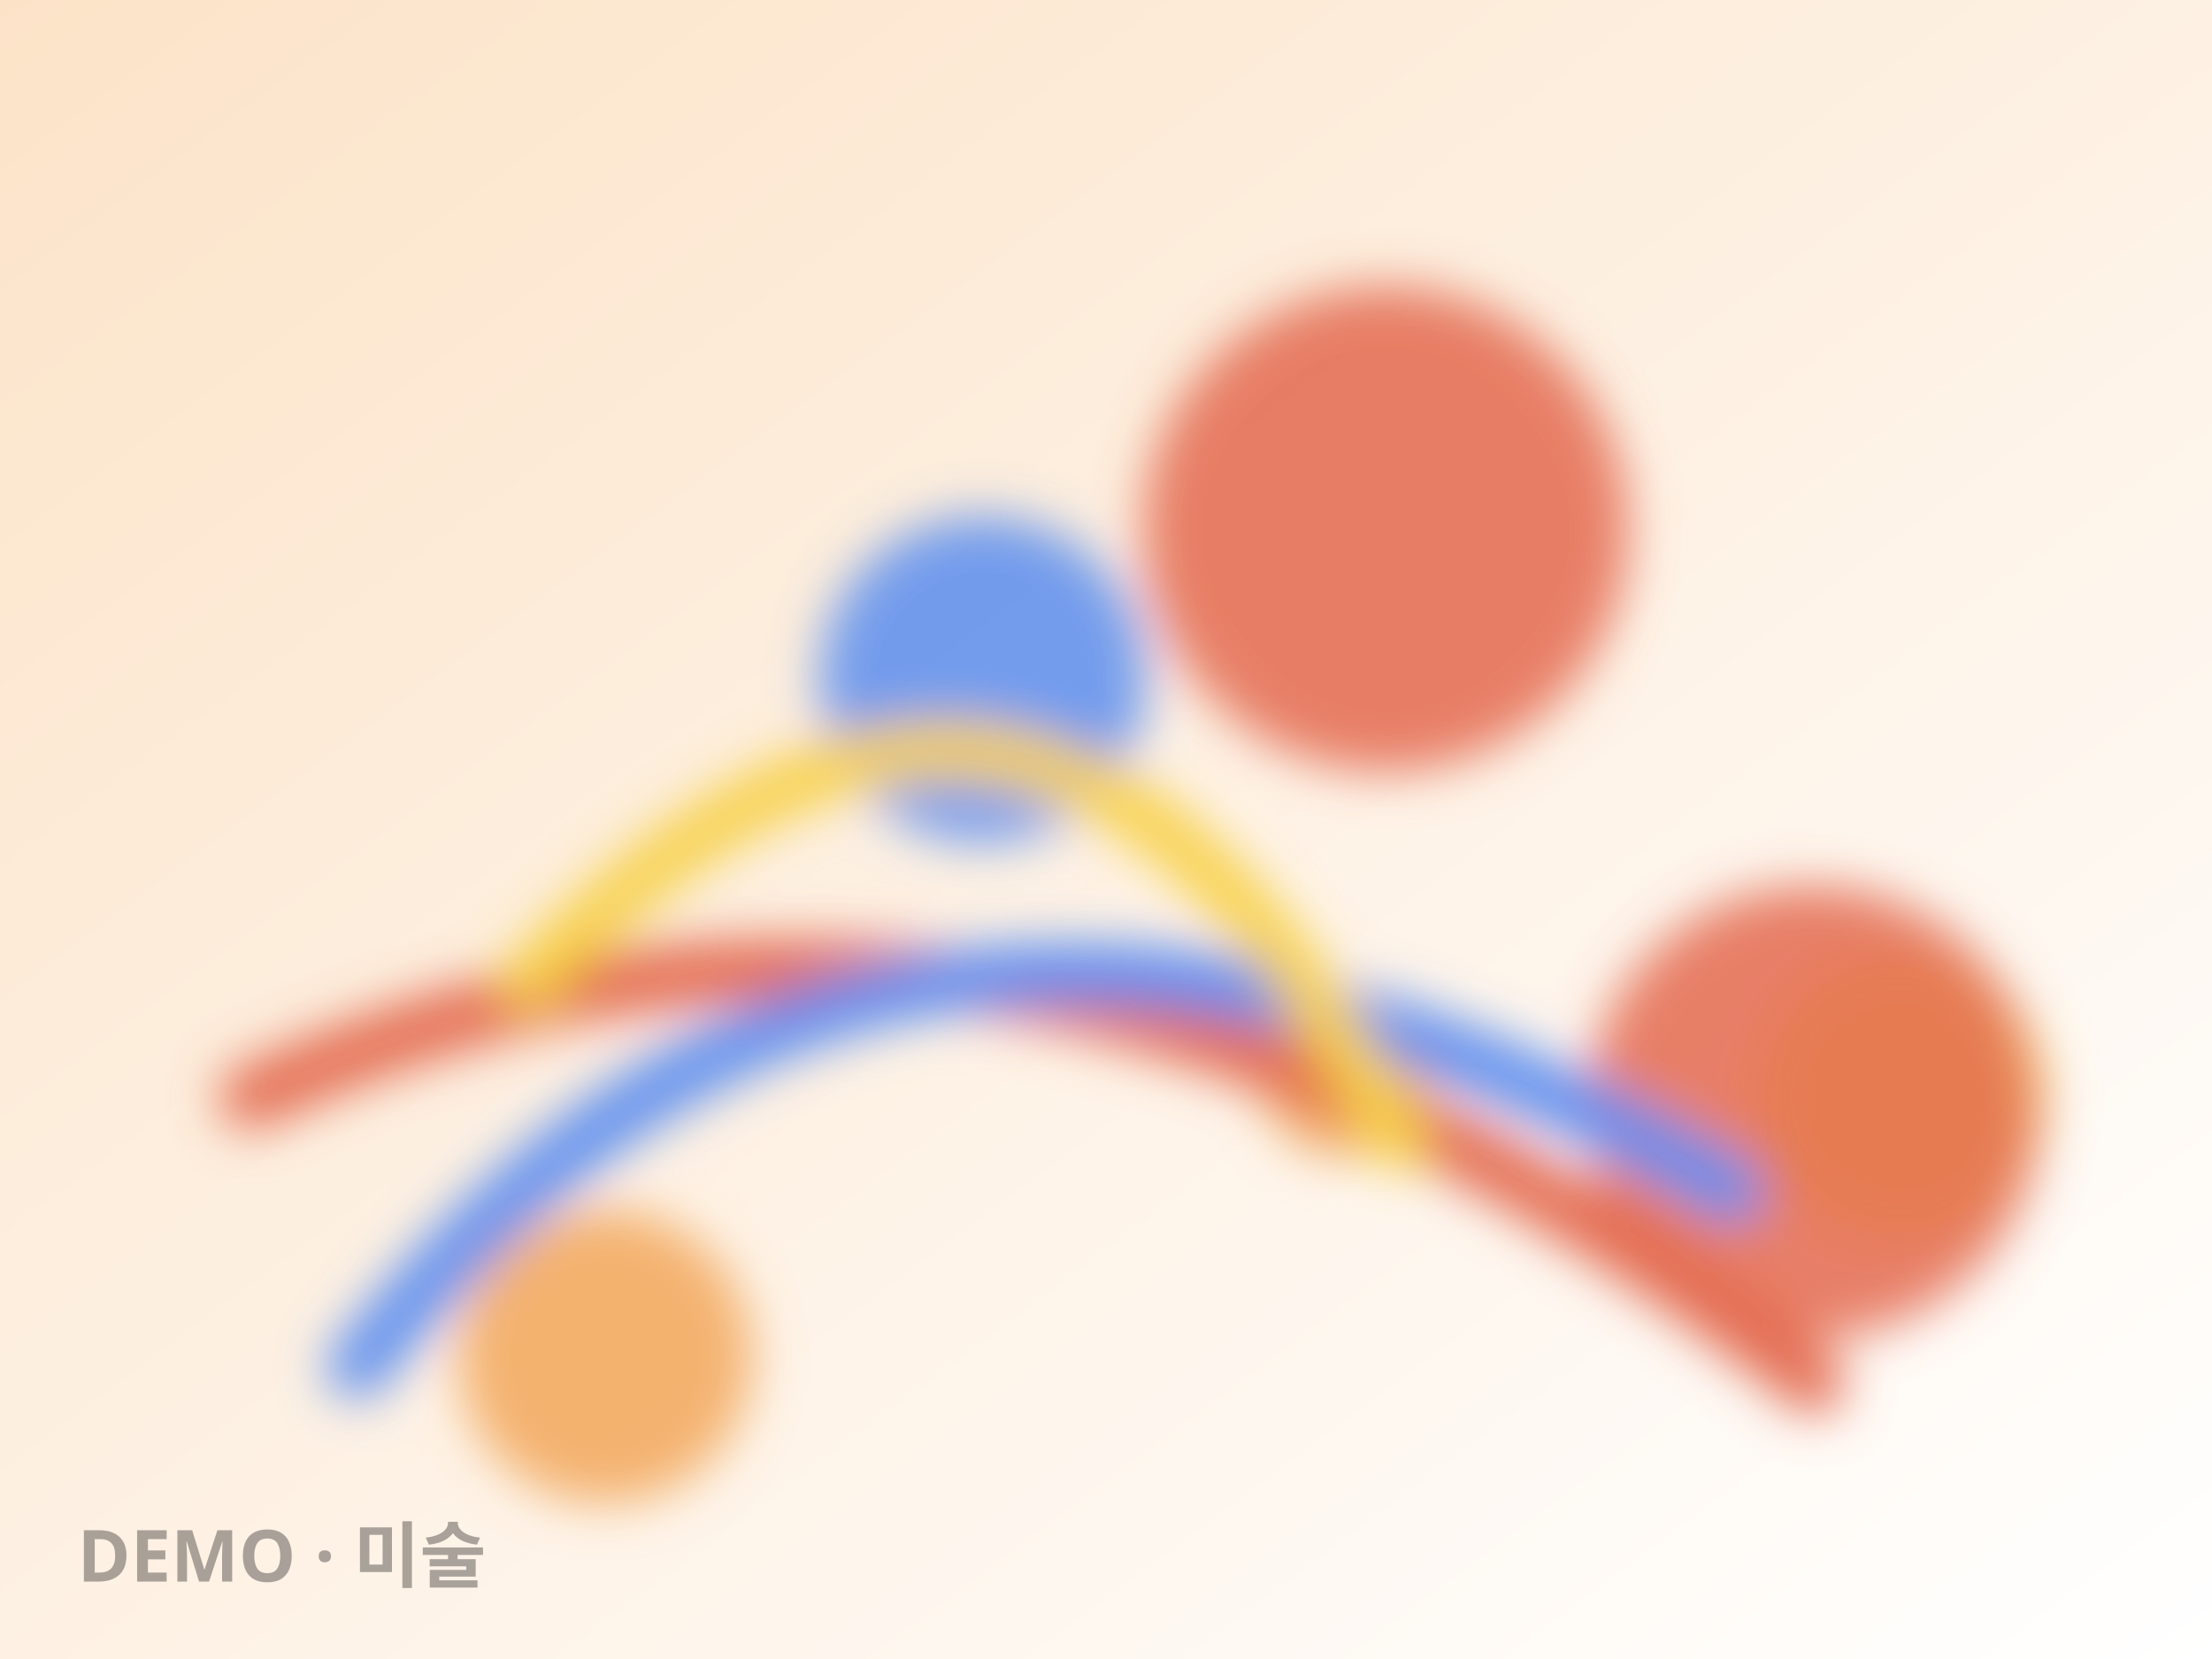
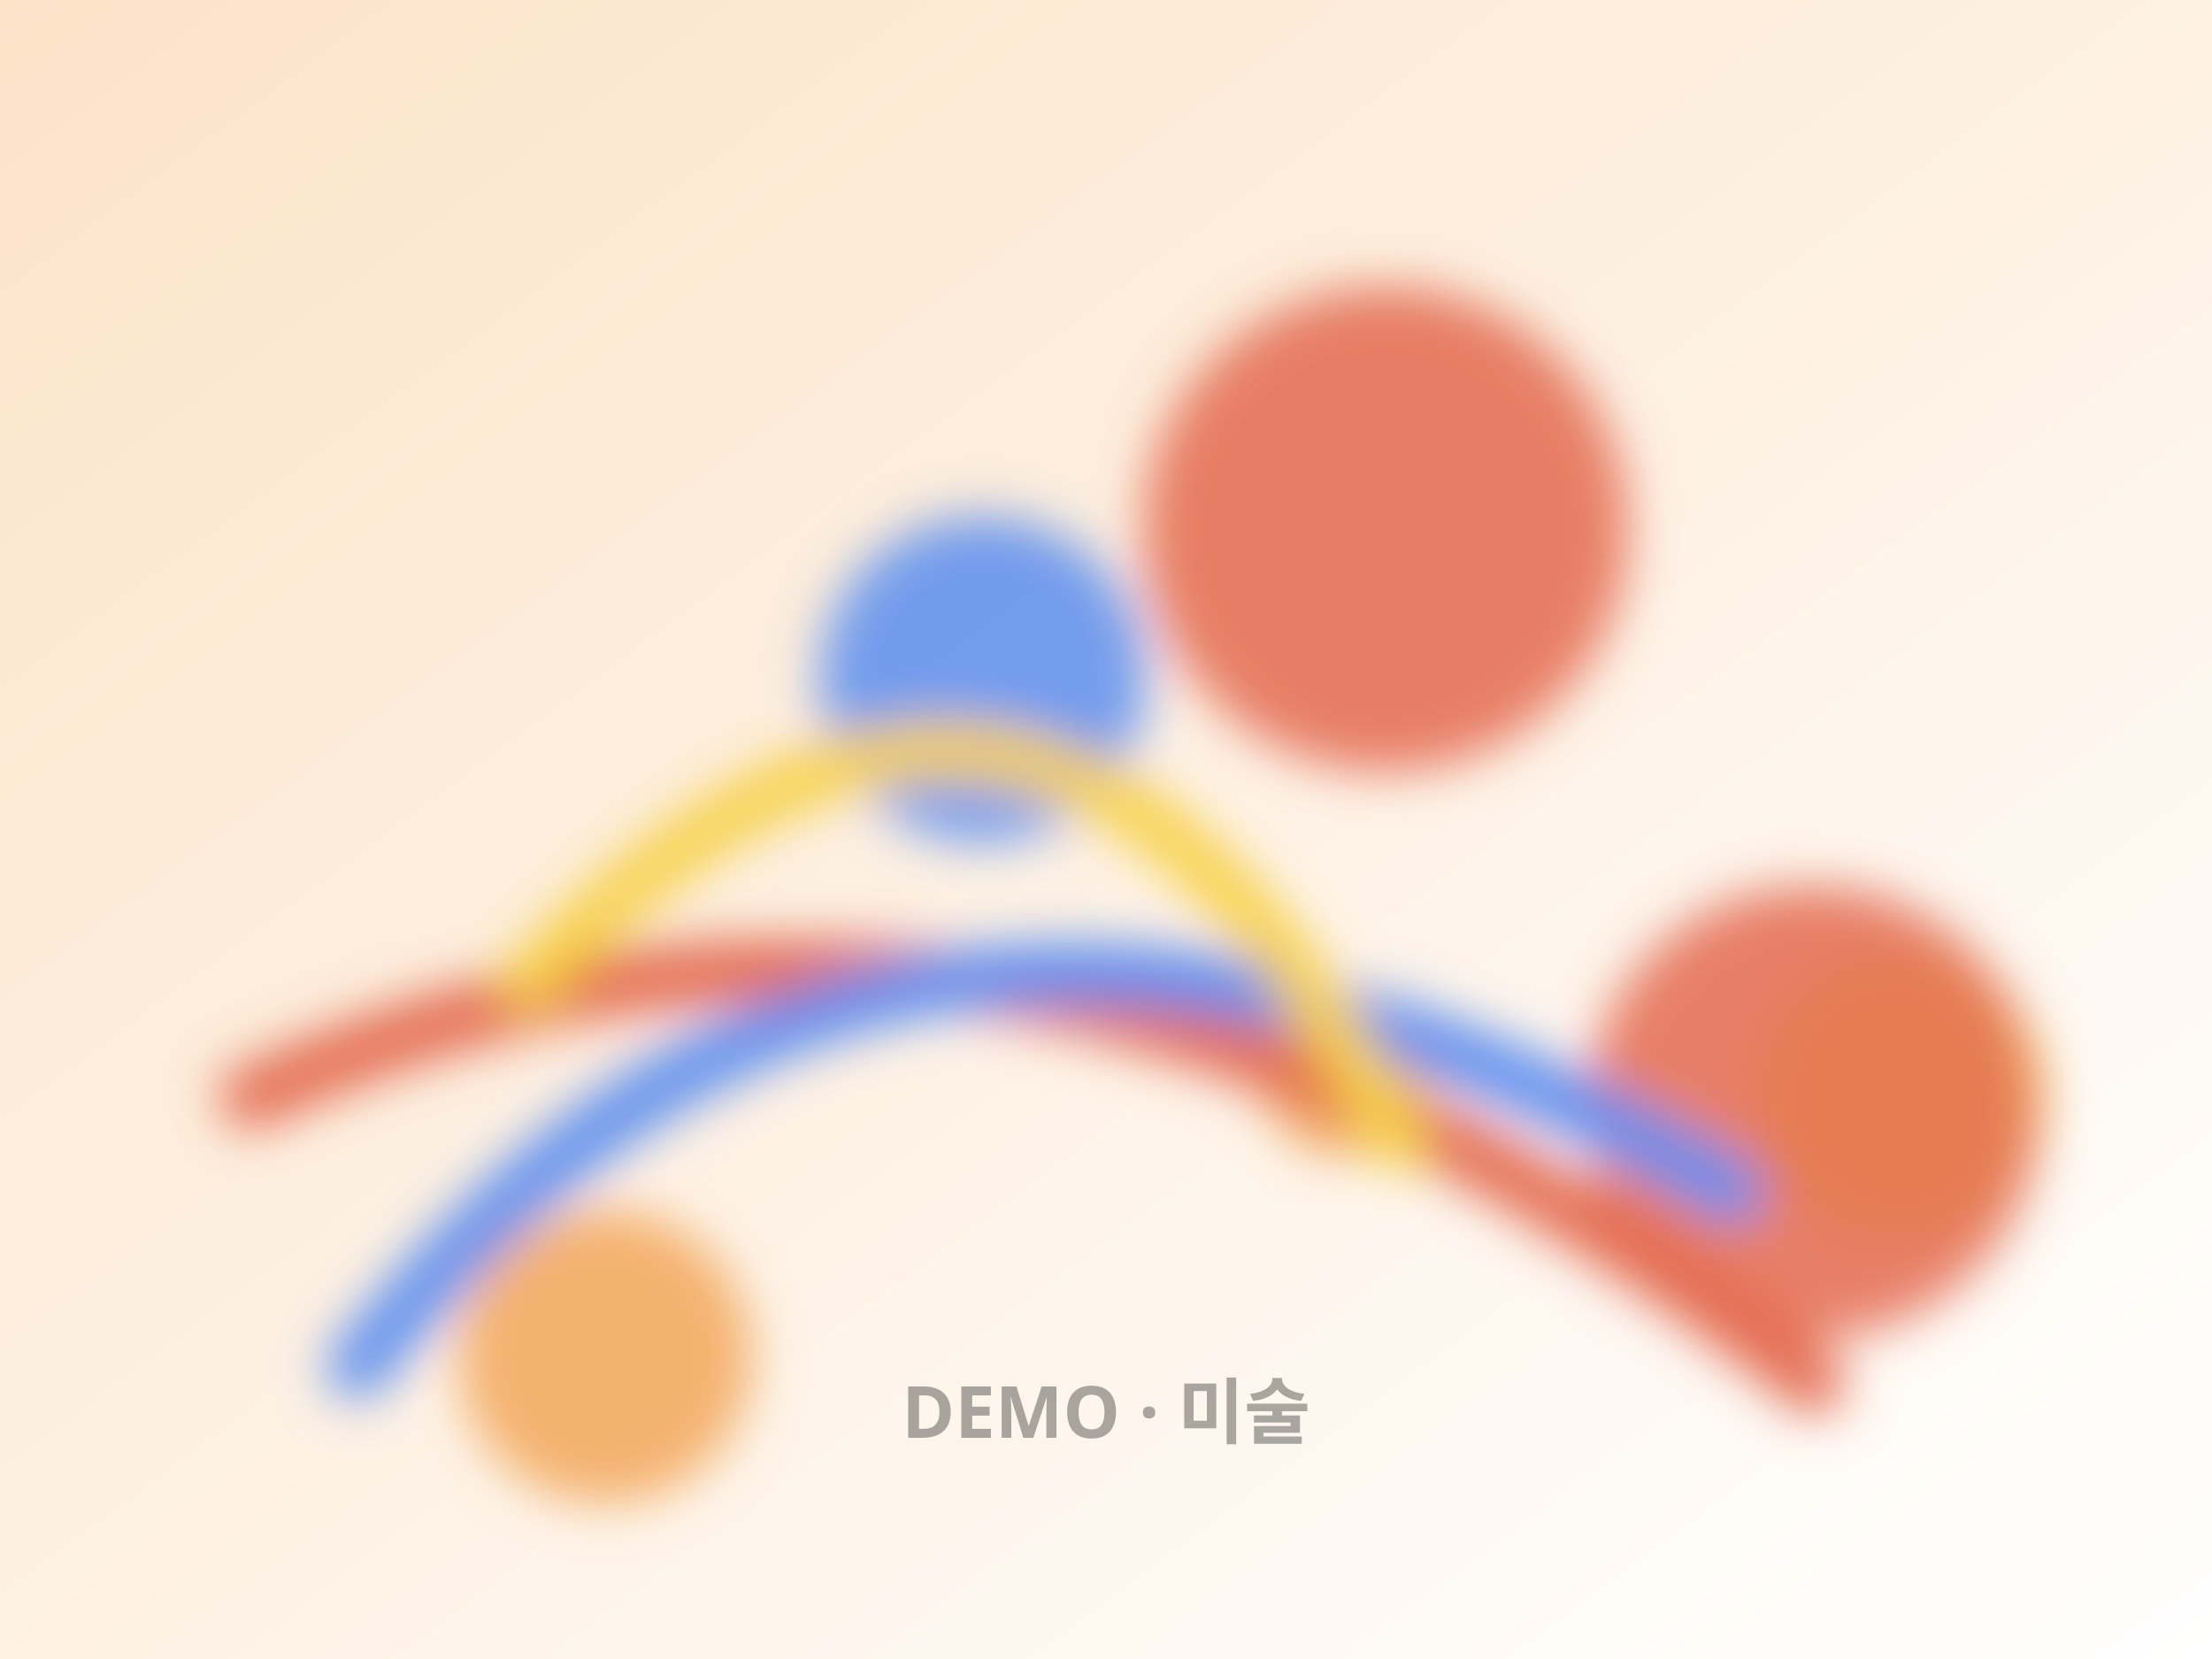
<svg xmlns="http://www.w3.org/2000/svg" width="800" height="600" viewBox="0 0 800 600">
  <defs>
    <linearGradient id="bg" x1="0" y1="0" x2="1" y2="1">
      <stop offset="0" stop-color="#FCE3C8" />
      <stop offset="1" stop-color="#ffffff" />
    </linearGradient>
    <filter id="b">
      <feGaussianBlur stdDeviation="9" />
    </filter>
  </defs>
  <rect width="800" height="600" fill="url(#bg)" />
  <g filter="url(#b)">
    <circle cx="218.977" cy="490.678" r="53.033" fill="#F2A65A" opacity="0.85" />
    <circle cx="501.257" cy="191.443" r="87.737" fill="#E36B4F" opacity="0.85" />
    <circle cx="355.388" cy="245.634" r="58.969" fill="#5B8DEF" opacity="0.85" />
    <circle cx="688.038" cy="396.584" r="51.729" fill="#F7D046" opacity="0.85" />
    <circle cx="485.874" cy="387.627" r="31.017" fill="#F2A65A" opacity="0.85" />
    <circle cx="655.561" cy="402.095" r="81.833" fill="#E36B4F" opacity="0.85" />
    <path d="M90.534 396.965 Q 363.921 267.862 656.047 500.197" stroke="#E36B4F" stroke-width="22.17" fill="none" stroke-linecap="round" />
    <path d="M129.199 494.821 Q 320.676 245.862 626.554 430.902" stroke="#5B8DEF" stroke-width="21.341" fill="none" stroke-linecap="round" />
    <path d="M190.948 354.971 Q 376.145 162.699 505.947 413.239" stroke="#F7D046" stroke-width="20.064" fill="none" stroke-linecap="round" />
  </g>
-   <text x="28" y="572" font-family="sans-serif" font-size="26" font-weight="700" fill="#00000055">DEMO · 미술</text>
+   <text x="400" y="520" text-anchor="middle" font-family="sans-serif" font-size="26" font-weight="700" fill="#00000055">DEMO · 미술</text>
</svg>
